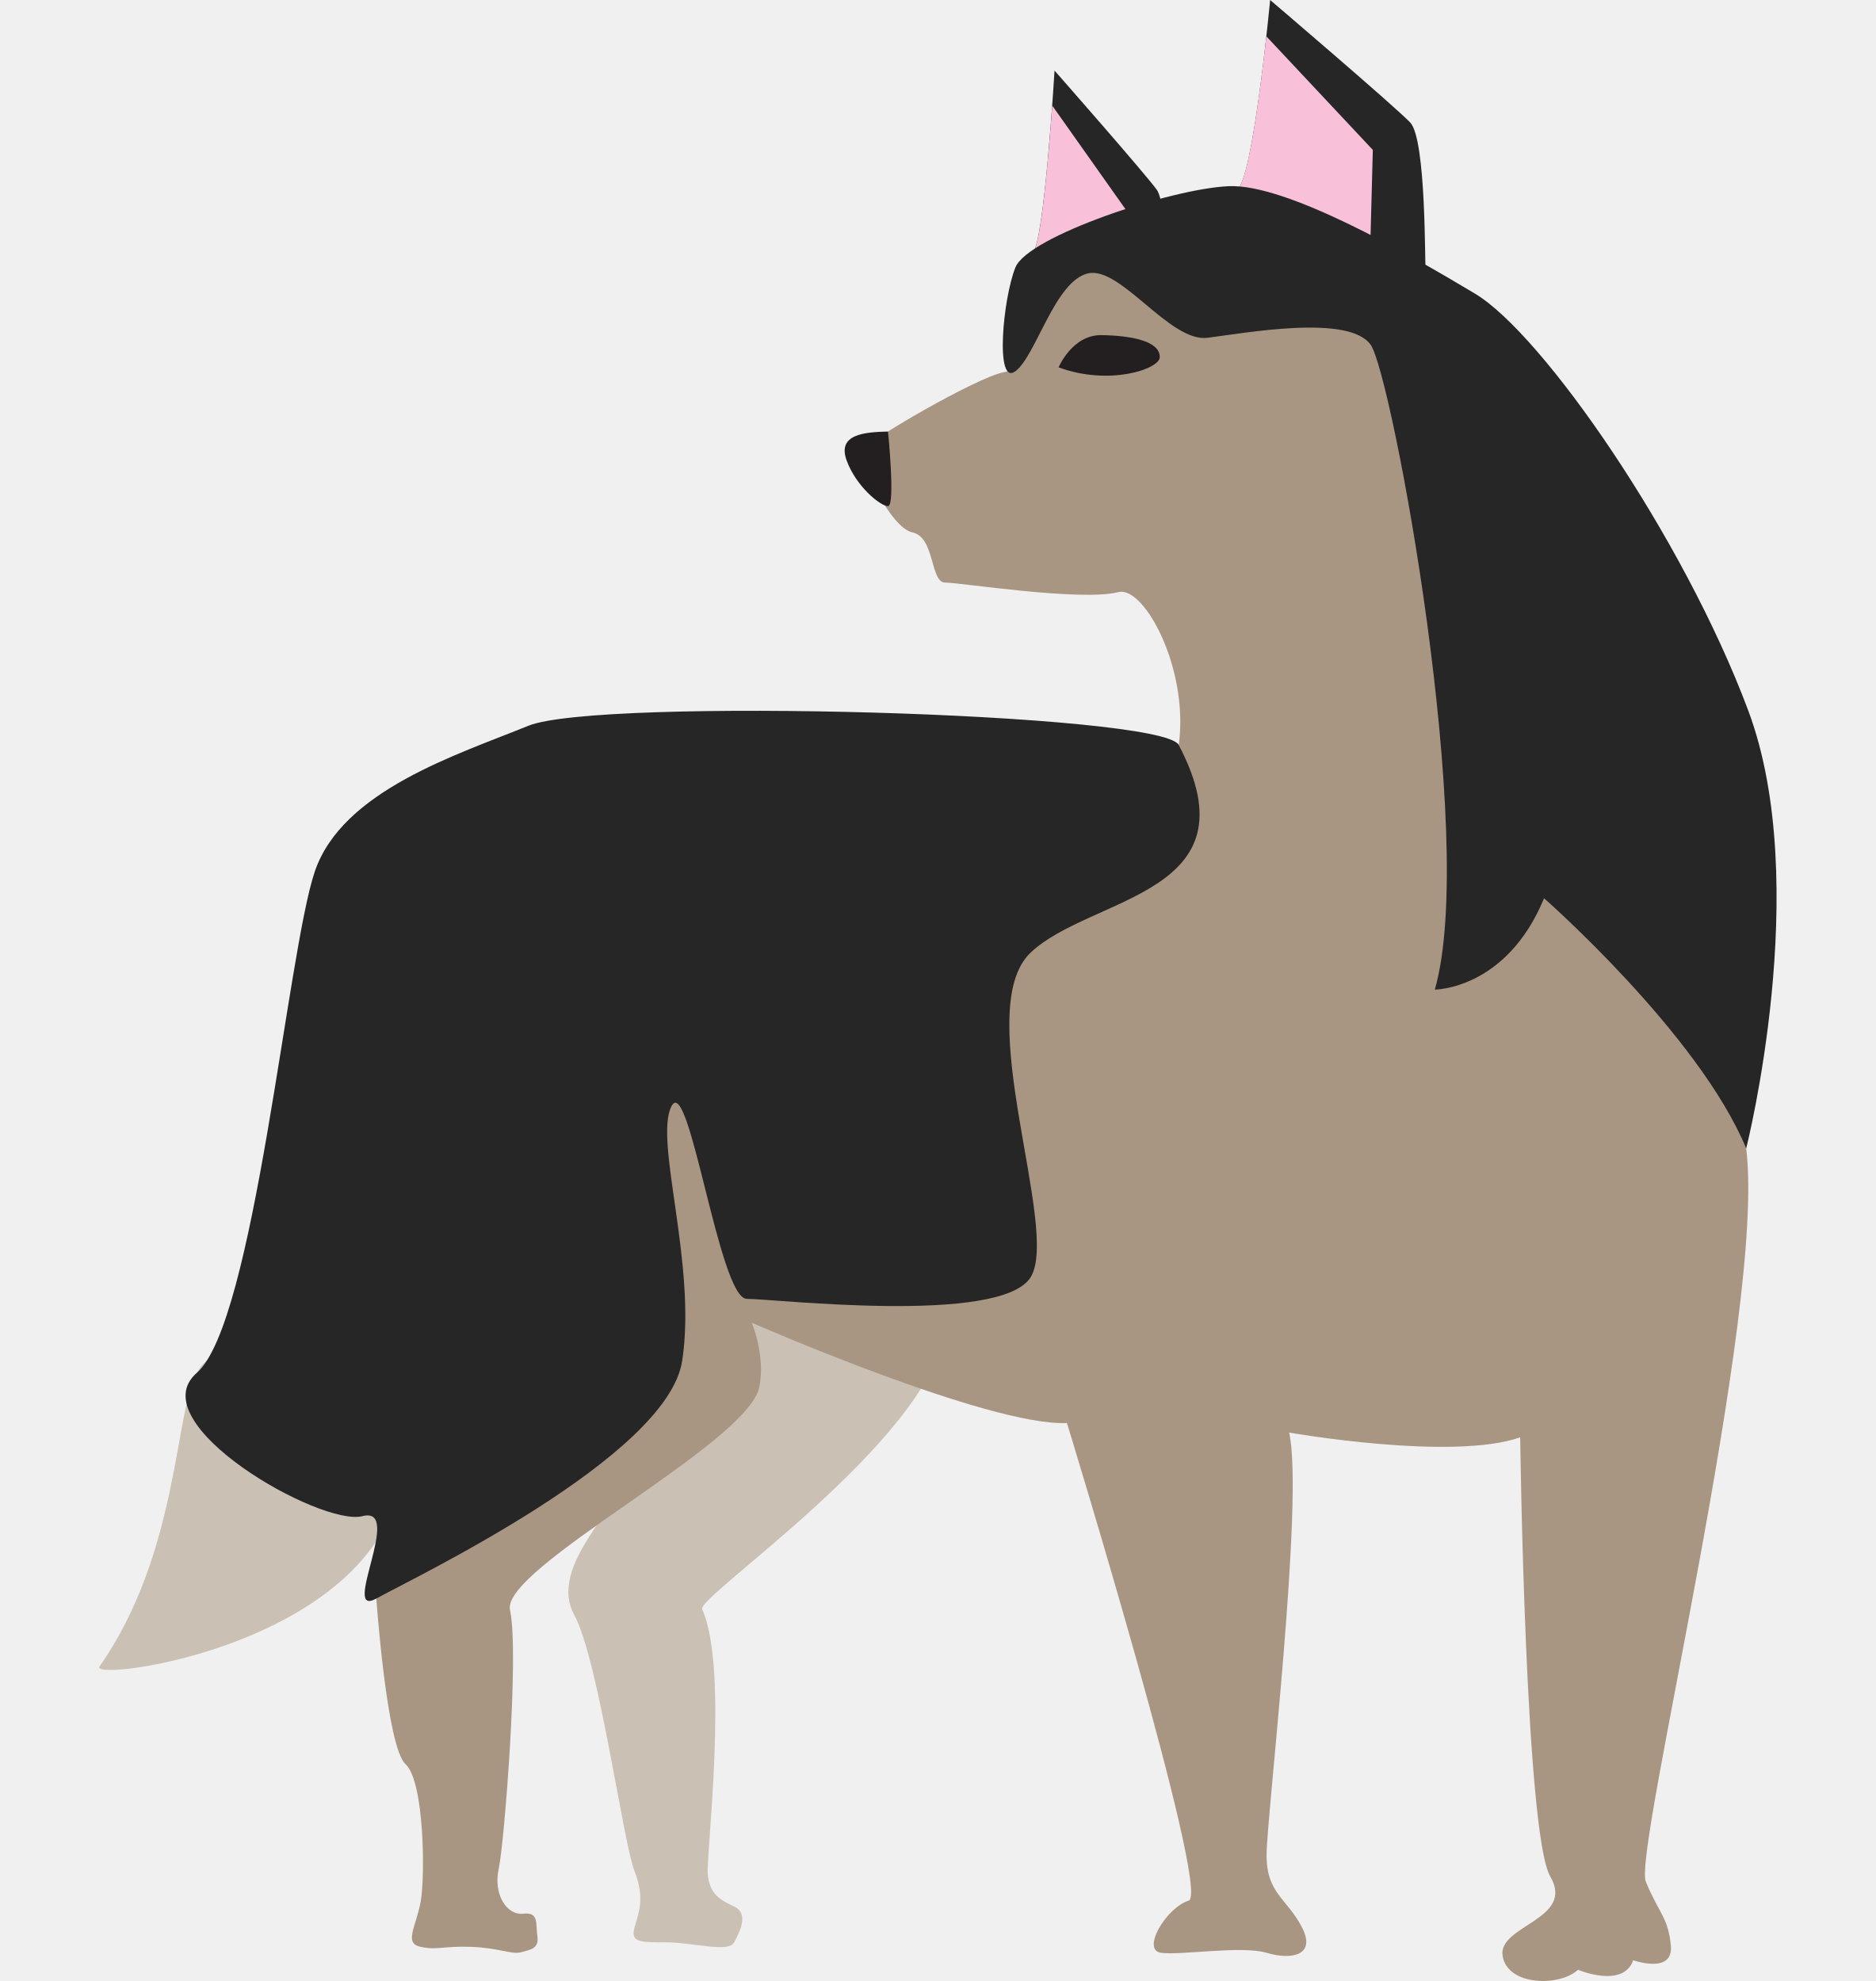
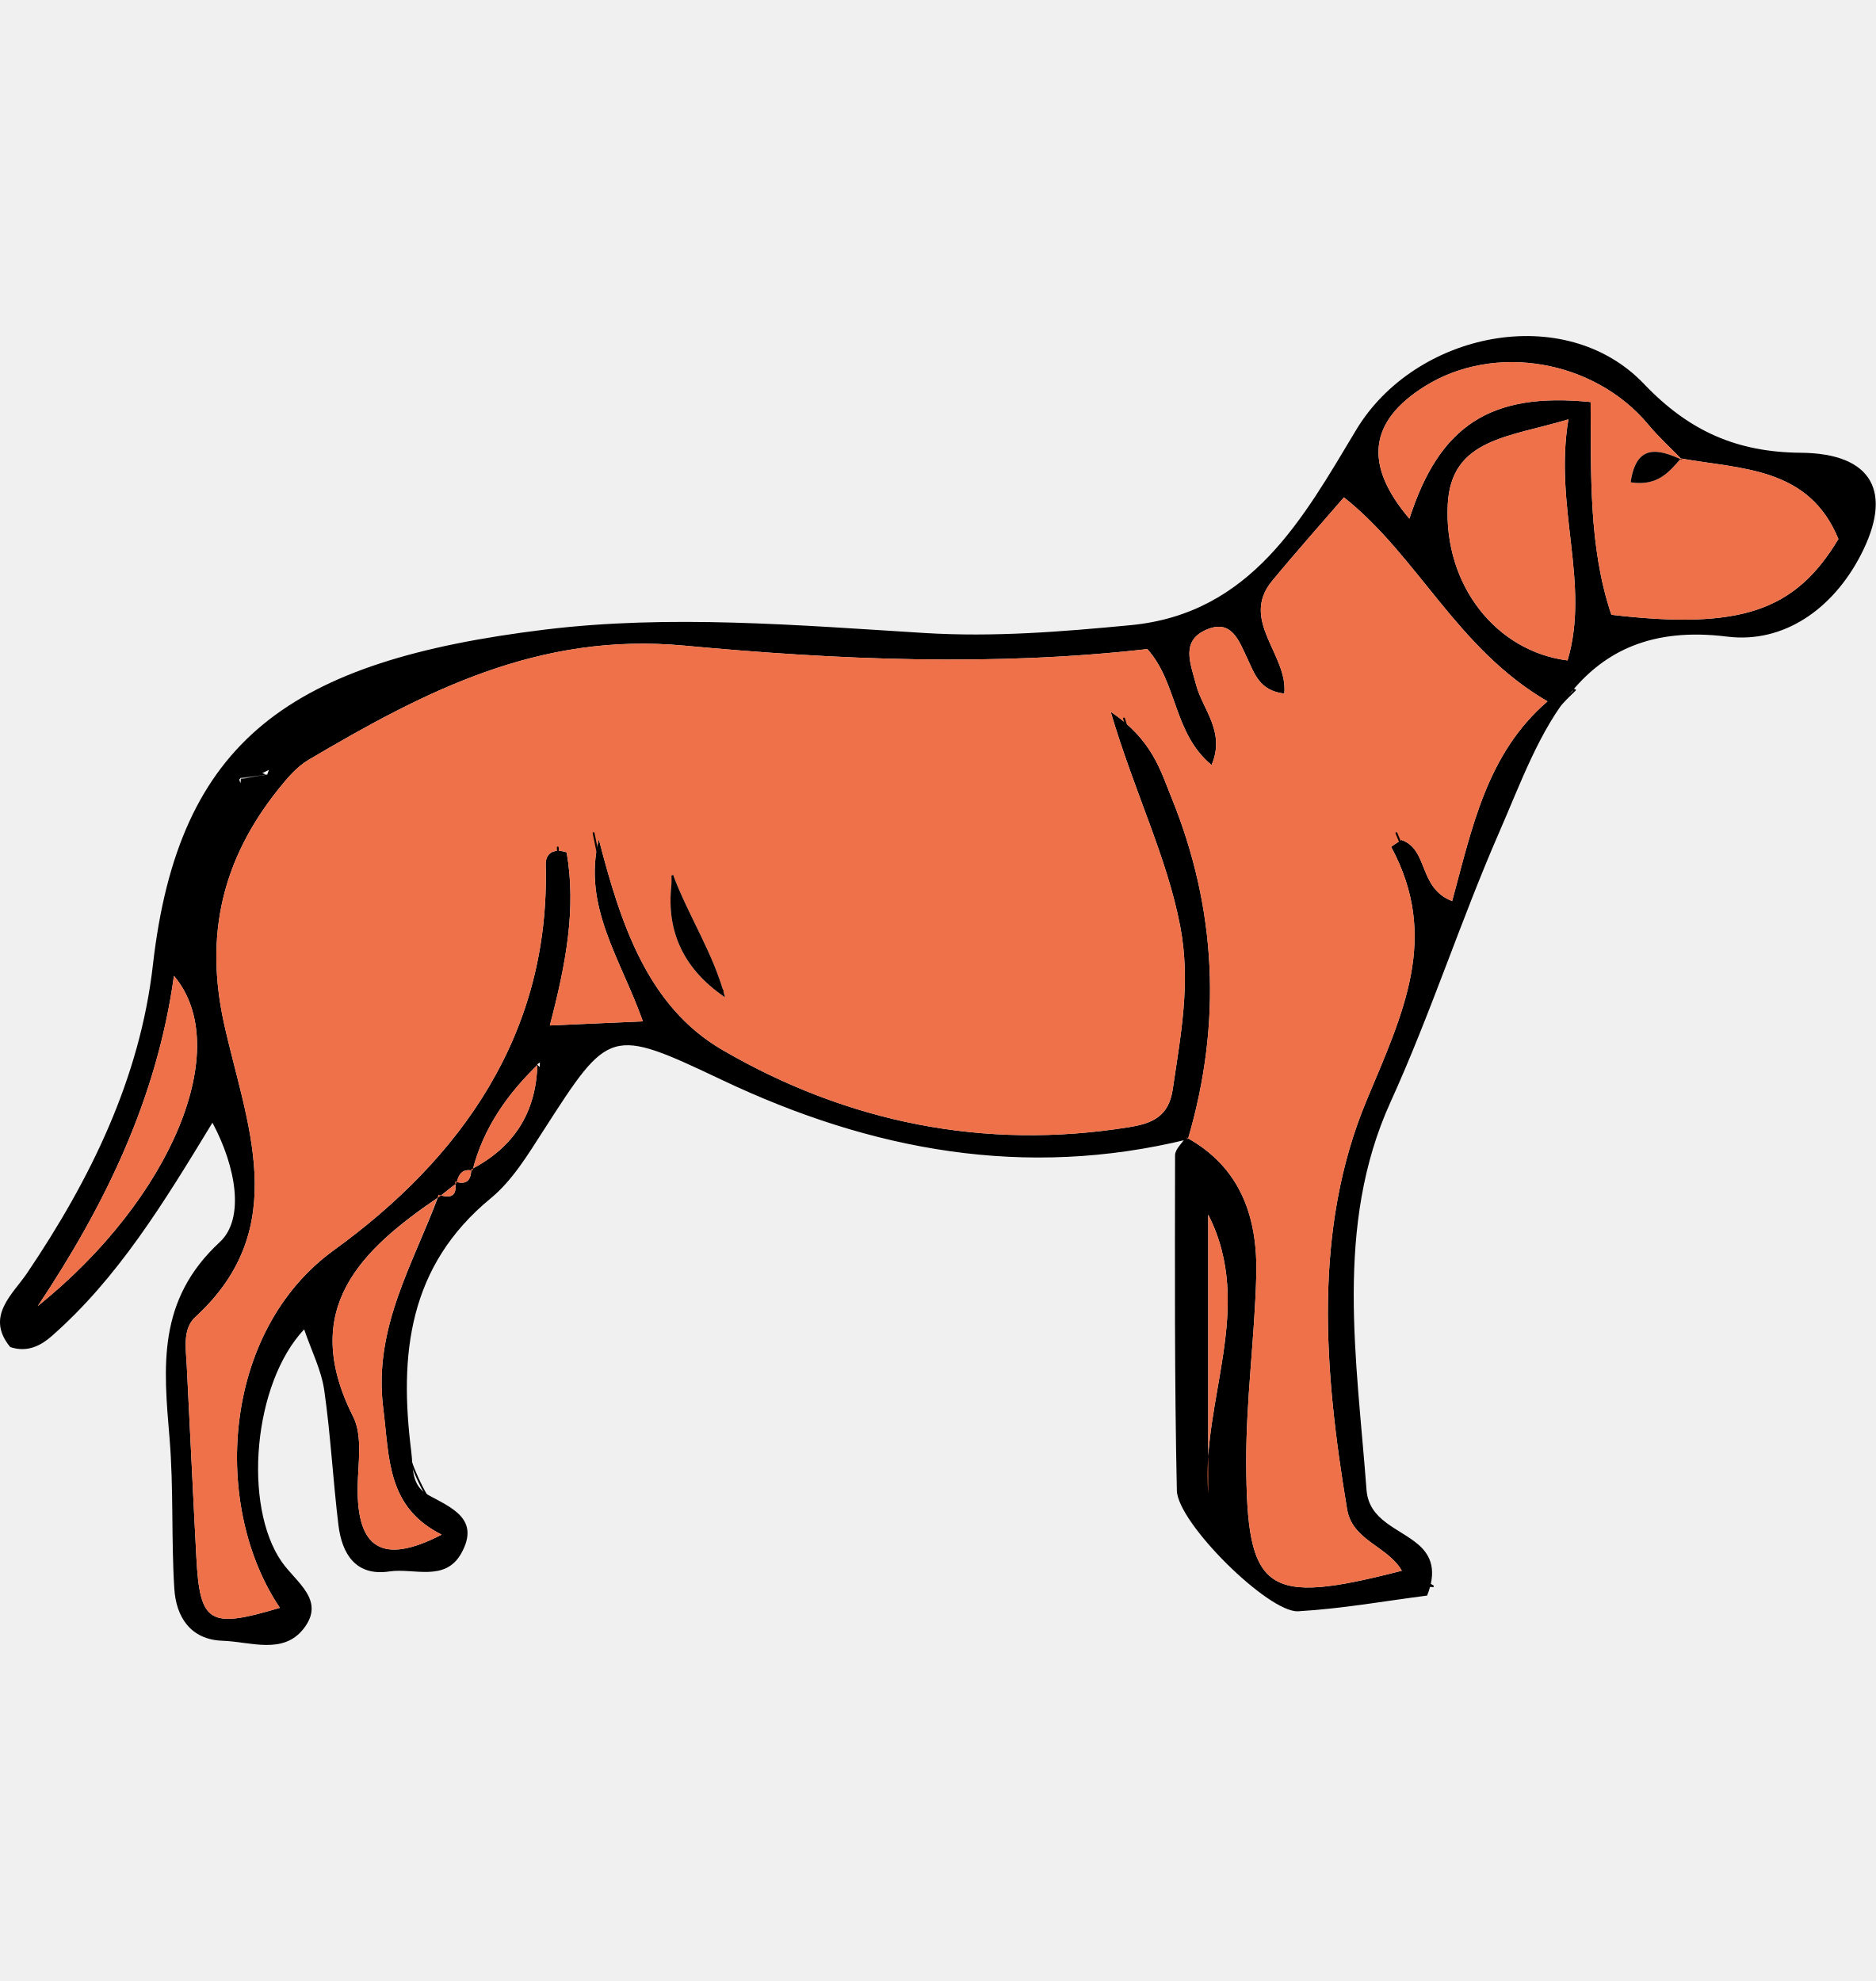
- <svg xmlns="http://www.w3.org/2000/svg" width="71" height="75" viewBox="0 0 1064.04 1256.88">
-   <g id="Layer_2" data-name="Layer 2">
-     <g id="Layer_2-2" data-name="Layer 2">
-       <path d="M326.36,948.31c-1.49,12.93-40.62,47.72-25.09,76.12s31.06,144.3,38.23,162.48,2.39,27.27,0,36.36,3.58,9.09,20.31,9.09,39.43,6.82,43,0,9.56-18.18,0-22.72-15.53-8-16.73-20.46S399.64,1059,382.51,1021c-3.58-8,142.17-105.67,154.12-176.12s13.14-88.62-13.14-88.62-64.52-13.63-87.22,0-45.4,23.86-66.9,61.36S326.36,948.31,326.36,948.31Z" fill="#cbc0b4" />
-       <path d="M679,211.16c-.51-2-.5-80.21-8.08-90.72s-64.89-75.66-64.89-75.66-6.61,110.31-13.92,115.74" fill="#262627" />
-       <path d="M654.05,137,604.57,67h0c-2.36,32.5-7.22,89.68-12.43,93.55l58,33.79,3.42-.68Z" fill="#f8c1d9" />
-       <path d="M841.46,171.7c-.67-2.1.51-83.24-9.84-94S742.79,0,742.79,0s-10.81,114.59-21,120.32" fill="#262627" />
-       <path d="M807.93,95.11,740.38,23.05h0c-3.75,33.77-11.34,93.18-18.63,97.27l79.87,34.28,4.75-.75Z" fill="#f8c1d9" />
-       <path d="M691.14,146.91c-23.89,10.6-82.83,10.6-90.79,39.39s-11.15,47-27.08,50-87.62,43.93-89.21,50,17.52,48.48,31.86,51.51,11.15,31.81,20.71,31.81,86,12.12,109.91,6.06,74.87,110.59,0,157.56S424.32,632.44,340.69,659.71,259.45,816.51,235.56,850.6s-59.74,163.61-59.74,163.61,6.57,94.3,18.52,105.1,12.55,71.58,9.56,87.49-10.75,26.13,0,28.4,13.74-.57,31.66,0,26.28,5.11,32.26,3.41,11.35-2.27,10.15-10.23,1.2-15.34-9-14.2-19.11-11.93-15.53-28.4,13.14-137.49,7.17-164.19S411.33,916.2,418.75,880.14c4.1-19.94-4.78-40.91-4.78-40.91s150.53,65.9,199.92,63.63c0,0,91.59,298.44,77.25,303s-30.26,31.44-17.52,33.14,51-4.73,66.91,0,31.85,1.7,22.3-16.48-22.3-21.21-22.3-45.45,23.89-225.72,14.33-268.14c0,0,103.54,18.18,146.55,3,0,0,3.19,251.48,19.12,278.75s-33.45,30.87-30.27,50.28,36.64,19.41,47.79,8.8c0,0,28.68,12.12,35.05-6.06,0,0,25.48,9.09,23.89-9.09s-8-21.21-15.93-40.9,76.46-362.07,63.72-465.09S1038.41,487.77,990.62,409,885.48,228.71,823.36,189.33,691.14,146.91,691.14,146.91Z" fill="#a99682" />
-       <path d="M627.43,173.42c20.72-4.46,51.77,43.93,75.66,40.9s90-15.15,103.54,4.55,68.1,313.59,40.62,409c0,0,45.4,0,69.3-57.95,0,0,98,86,128.23,158.69,0,0,42.45-167.7,1.31-277.76S915.75,212.05,872.74,186.3s-119.47-69.69-156.11-68.18-127.43,31.82-135.4,51.51-13.14,75.75,0,65.9S606.32,178,627.43,173.42Z" fill="#262627" />
-       <path d="M500.39,273.79s4.78,47.34,0,47.34S480.08,308.63,474.1,292,485.66,274.17,500.39,273.79Z" fill="#231f20" />
-       <path d="M608.61,233.07s8.66-20.74,27.18-20.45,37,3.62,37,13.92C672.83,234.07,641,245,608.61,233.07Z" fill="#231f20" />
-       <path d="M87.41,874.46s-11.54-27.27-25.48-3.41S50.67,985.39.2,1057.38c-7.17,10.23,180.4-13.63,192.35-125S87.41,874.46,87.41,874.46Z" fill="#cbc0b4" />
-       <path d="M684.78,472.62c-10.7-20.32-368-30.3-412.58-12.12s-117.88,40.9-135.4,92.41S98.57,839.23,61.93,871.05s78.66,97.73,105.13,90.89-14.33,65.15,8.76,52.27,184.6-89.74,194-150.74-18-139.85-6.79-161.58,30.26,122.19,47.78,122.19,160.89,16.67,180-13.63-38.23-169.67,0-206S735,568.05,684.78,472.62Z" fill="#262627" />
-     </g>
-   </g>
+ <svg xmlns="http://www.w3.org/2000/svg" width="71" height="75" viewBox="0 0 2052 1432.185">
+   <path d="M1299.529,878.901C1121.472,922.648,953.318,891.47,790.283,814.18c-123.451-58.525-123.624-56.985-195.957,55.407-16.856,26.191-33.87,54.475-57.384,73.797-90.249,74.161-100.389,171.186-87.068,276.899,2.277,18.069-.513,37.41,18.996,48.045,25.447,13.873,56.588,26.221,35.754,63.598-17.691,31.739-51.933,15.831-78.651,19.833-36.672,5.492-51.865-18.963-55.741-50.754-5.989-49.132-8.488-98.724-15.554-147.675-3.154-21.848-13.807-42.614-21.935-66.448-55.72,59.028-67.241,192.797-24.574,254.293,15.766,22.723,48.365,41.893,24.012,73.163-22.487,28.873-58.382,14.277-88.615,13.268-35.136-1.173-50.928-25.956-52.877-57.061-3.424-54.662-.648-109.767-5.194-164.292-6.532-78.345-13.956-151.094,54.89-214.828,27.599-25.55,18.003-82.106-7.987-130.686-53.541,88.13-103.489,170.07-176.185,233.814-10.7,9.382-25.864,18.192-45.037,11.661-27.655-33.579,2.819-57.741,18.385-80.79,69.603-103.06,123.627-213.481,137.713-337.291C195.376,441.117,318.125,355.179,596.45,321.158c136.075-16.633,276.539-4.801,414.423,3.727,76.454,4.729,150.875-1.386,225.946-8.532,132.303-12.593,189.047-117.542,246.763-213.612,64.31-107.048,228.164-141.306,314.951-50.29,49.448,51.857,101.92,74.678,171.47,75.244,78.484.64,101.571,43.026,65.176,112.741-30.546,58.511-84.117,96.136-145.84,88.422-165.931-20.737-203.074,108.403-248.998,213.495-42.399,97.026-74.894,198.509-119.211,295.932-61.53,135.265-36.887,281.355-26.217,424.012,2.541,33.966,35.335,41.867,56.463,59.862,15.019,12.791,20.257,29.782,9.837,56.006-44.716,5.723-92.722,14.369-141.069,17.173-32.196,1.867-131.932-96.573-132.7-132.206-2.635-122.213-2.125-244.498-1.964-366.755.009-6.632,7.736-13.254,11.925-19.794,60.442,32.987,78.575,88.474,76.92,151.728-1.774,67.768-11.14,135.437-10.988,203.136.324,144.219,21.261,157.938,170.237,119.522-15.531-27.021-54.108-32.785-59.883-67.311-25.244-150.921-37.659-305.933,21.353-447.341,39.78-95.323,80.294-178.118,26.9-277.286-.226-.419,7.011-4.856,11.117-7.659,29.916,10.223,18.27,52.61,55.551,66.882,21.726-79.661,37.821-161.426,104.34-218.514-99.614-58.016-141.316-158.625-222.74-223.247-25.19,29.232-52.525,59.852-78.617,91.496-35.581,43.152,17.654,80.797,13.375,123.199-27.13-3.039-32.599-22.014-40.256-38.035-9.131-19.102-16.873-43.263-43.827-32.333-30.015,12.172-18.475,37.318-12.508,60.422,7.046,27.279,32.656,51.695,17.024,88.108-42.051-34.913-36.996-89.814-70.26-126.853-168.297,19.166-338.736,11.85-506.775-3.8-159.366-14.842-284.244,50.306-410.828,125.013-13.07,7.714-23.785,20.547-33.465,32.699C243.856,572.01,223.554,654.213,244.988,751.789c23.83,108.484,75.713,223.588-31.302,321.575-14.041,12.857-10.374,34.093-9.421,52.509,3.632,70.104,6.792,140.233,10.537,210.33,3.874,72.538,13.963,78.507,91.393,55.351-74.745-110.846-63.87-302.316,59.082-391.336C503.803,899.924,601.945,764.121,596.999,578.324c-.296-11.133,7.348-18.541,22.867-13.404,10.78,61.459-.77,122.219-18.376,189.44l101.828-4.494c-23.964-67.783-66.653-126.262-48.195-199.057,23.628,91.014,52.695,182.405,135.223,230.37,136.201,79.159,286.361,110.066,445.003,84.427,25.426-4.109,43.262-11.672,47.634-41.569,8.66-59.223,19.966-116.289,8.136-178.23-14.492-75.888-49.433-144.796-76.07-234.69,45.407,30.568,54.42,64.173,66.358,93.495C1331.18,626.87,1336.851,752.038,1299.529,878.901ZM497.754,925.065c12.317,4.137,17.69-1.01,17.739-13.271,46.714-24.139,71.129-62.312,72.327-114.698q1.265,1.3,2.53,2.599l.244-4.701c-34.718,33.099-61.788,70.966-73.752,118.244-11.35-2.609-15.302,4.307-17.353,13.655q-8.969,7.052-17.938,14.104c-86.664,58.642-154.828,123.194-95.228,241.388,10.732,21.282,5.245,51.422,4.958,77.448-.719,65.454,25.791,85.88,91.877,51.664-60.292-30.329-57.007-83.68-63.896-138.238-11.158-88.358,33.088-158.002,60.863-233.641C493.912,944.349,500.535,940.403,497.754,925.065ZM263.486,483.285l28.603-3.214-5.142-1.83q3.609-1.76,7.218-3.52a15.254,15.254,0,0,1-2.455,4.92c-9.95,1.851-19.9,3.701-29.648,5.58l.828,3.904ZM1838.894,133.947l1.765,1.914c-12.546-12.958-25.976-25.18-37.49-38.999-59.028-70.844-168.097-89.756-244.533-41.864-61.386,38.462-66.883,85.917-16.785,144.898C1574.604,98.23,1630.234,61.031,1740.099,72.191c.662,77.987-2.513,158.086,22.697,232.792,141.286,16.609,201.111-4.029,248.363-82.89C1978.873,143.179,1905.213,145.808,1838.894,133.947Zm-123.107-42.8c-65.522,19.758-128.393,20.972-131.997,93.164-4.432,88.75,53.339,160.781,131.073,170.631C1739.878,270.519,1699.726,187.47,1715.788,91.147Zm-1674.49,970.284c147.118-118.283,215.035-283.452,149.01-361.37C171.652,834.283,115.162,950.672,41.298,1061.43ZM1321.753,961.311v305.244C1313.681,1164.901,1373.612,1062.98,1321.753,961.311Z" />
+   <path d="M1299.529,878.901c37.322-126.864,31.651-252.031-18.121-374.289-11.938-29.322-20.951-62.926-66.358-93.495,26.637,89.895,61.578,158.802,76.07,234.69,11.829,61.941.524,119.007-8.136,178.23-4.373,29.897-22.209,37.459-47.634,41.569-158.642,25.639-308.802-5.268-445.003-84.427-82.528-47.965-111.595-139.357-135.223-230.37-18.458,72.795,24.231,131.274,48.195,199.057L601.49,754.36c17.606-67.222,29.156-127.981,18.376-189.44-15.519-5.136-23.163,2.272-22.867,13.404,4.946,185.797-93.195,321.6-231.721,421.895-122.952,89.019-133.827,280.49-59.082,391.336-77.43,23.156-87.519,17.187-91.393-55.351-3.744-70.098-6.905-140.226-10.537-210.33-.954-18.416-4.621-39.652,9.421-52.509,107.015-97.987,55.132-213.091,31.302-321.575-21.434-97.576-1.132-179.779,59.089-255.379,9.68-12.152,20.394-24.985,33.465-32.699C464.126,389.005,589.004,323.857,748.37,338.699c168.039,15.65,338.478,22.966,506.775,3.8,33.264,37.039,28.209,91.94,70.26,126.853,15.632-36.413-9.978-60.829-17.024-88.108-5.967-23.104-17.507-48.25,12.508-60.422,26.953-10.93,34.696,13.231,43.827,32.333,7.657,16.021,13.126,34.996,40.256,38.035,4.279-42.402-48.956-80.047-13.375-123.199,26.092-31.644,53.426-62.264,78.617-91.496,81.424,64.622,123.127,165.231,222.74,223.247-66.519,57.088-82.614,138.853-104.34,218.514-37.282-14.273-25.635-56.66-55.551-66.882-4.106,2.803-11.343,7.24-11.117,7.659,53.394,99.168,12.88,181.963-26.9,277.286-59.012,141.407-46.597,296.419-21.353,447.341,5.775,34.525,44.352,40.289,59.883,67.311-148.976,38.415-169.913,24.696-170.237-119.522-.152-67.698,9.214-135.368,10.988-203.136,1.655-63.255-16.478-118.741-76.92-151.728C1297.352,876.498,1299.529,878.901,1299.529,878.901ZM736.168,589.124c-10.258,57.366,9.296,101.934,56.999,134.42C780.779,675.899,753.183,634.783,736.168,589.124Z" fill="#ee714a" />
+   <path d="M1838.894,133.947c66.318,11.862,139.979,9.233,172.265,88.146-47.252,78.861-107.077,99.499-248.363,82.89-25.21-74.706-22.034-154.804-22.697-232.792-109.865-11.16-165.495,26.039-198.248,127.704-50.098-58.981-44.601-106.435,16.785-144.898,76.436-47.892,185.505-28.98,244.533,41.864,11.514,13.819,24.943,26.041,37.28,38.775-27.757-13.145-50.618-16.834-56.545,24.384C1813.438,164.584,1825.855,148.702,1838.894,133.947Z" fill="#ee714a" />
+   <path d="M1715.788,91.147c-16.062,96.323,24.09,179.372-.925,263.795C1637.13,345.091,1579.358,273.06,1583.79,184.31,1587.394,112.118,1650.266,110.904,1715.788,91.147Z" fill="#ee714a" />
+   <path d="M479.877,939.385c-27.527,75.871-71.773,145.515-60.615,233.873,6.89,54.559,3.604,107.91,63.896,138.238-66.085,34.216-92.596,13.79-91.877-51.664.286-26.025,5.773-56.165-4.958-77.448-59.6-118.195,8.565-182.747,95.354-241.264C481.802,941.245,479.877,939.385,479.877,939.385Z" fill="#ee714a" />
+   <path d="M41.298,1061.43c73.865-110.758,130.355-227.147,149.01-361.37C256.333,777.979,188.416,943.147,41.298,1061.43Z" fill="#ee714a" />
+   <path d="M1321.753,961.311c51.859,101.669-8.072,203.59,0,305.244Z" fill="#ee714a" />
+   <path d="M587.903,796.747c-1.28,52.734-25.696,90.908-72.409,115.05l1.367,1.459c11.945-47.297,39.016-85.164,73.734-118.263Z" fill="#ee714a" />
+   <path d="M292.354,479.842l1.811-5.12q-3.609,1.76-7.218,3.52c1.714.61,3.428,1.22,4.738,1.69C291.281,479.793,292.354,479.842,292.354,479.842Z" fill="#fff" />
+   <path d="M261.86,485.194c9.95-1.851,19.9-3.702,30.173-5.452.322.1-.751.051-.347.19-9.13,1.211-18.665,2.282-28.199,3.353Z" fill="#878787" />
+   <path d="M590.594,794.994l-.244,4.701a31.433,31.433,0,0,1-2.488-2.774A31.41,31.41,0,0,1,590.594,794.994Z" fill="#fff" />
+   <path d="M263.486,483.285l-.595,5.84s-.828-3.904-.929-3.918A22.736,22.736,0,0,1,263.486,483.285Z" fill="#fff" />
+   <path d="M499.395,926.788c2.145-9.243,6.097-16.16,17.456-13.541.01.01-1.357-1.446-1.357-1.45-.05,12.258-5.423,17.404-17.74,13.268Z" fill="#ee714a" />
+   <path d="M497.754,925.065c2.781,15.338-3.842,19.284-17.753,14.436-.124-.116,1.8,1.744,1.676,1.62,5.854-4.826,11.833-9.527,17.765-14.28C499.395,926.788,497.754,925.065,497.754,925.065Z" fill="#ee714a" />
+   <path d="M736.168,589.124c17.015,45.659,44.611,86.775,56.999,134.42C745.464,691.058,725.91,646.49,736.168,589.124Z" />
+   <path d="M1838.894,133.947c-13.039,14.756-25.456,30.638-54.99,26.074,5.927-41.219,28.788-37.529,56.545-24.384C1840.66,135.86,1838.894,133.947,1838.894,133.947Z" />
+   <path d="M1582.514,261.608c27.568,57.851,57.369,113.6,140.421,125.681-95.651,90.731-109.84,203.59-148.258,305.608-7.871,20.9-11.138,45.394-24.29,62.134-69.695,88.711-79.622,191.827-77.725,298.579.464,26.131,1.319,52.347-.158,78.402-5.165,91.1-4.106,179.518,95.075,235.887-81.9-8.376-176.317,65.29-220.314-55.518" fill="none" stroke="#000" stroke-linecap="round" stroke-linejoin="round" stroke-width="2" />
+   <path d="M1229.643,418.44c22.987,78.577,59.905,151.098,76.041,234.186,13.533,69.684-10.923,126.52-13.688,189.243-1.488,33.702-33.63,35.232-54.66,38.15-164.578,22.839-320.373-5.402-462.153-93.589-88.349-54.953-106.901-149.672-125.816-242.525" fill="none" stroke="#000" stroke-linecap="round" stroke-linejoin="round" stroke-width="2" />
+   <path d="M727.782,763.469c-66.964-6.063-107.873,17.868-136.294,84.993-21.517,50.819-69.875,90.408-106.863,134.514-74.767,89.157-66.985,255.82,20.155,333.32-29.154,26.388-67.787,36.055-97.55,24.907-35.967-13.471-34.43-56.202-32.206-91.549,3.785-60.195-8.062-117.374-31.479-172.522" fill="none" stroke="#000" stroke-linecap="round" stroke-linejoin="round" stroke-width="2" />
+   <path d="M1394.316,379.232c-14.668-26.699-29.337-53.397-43.746-79.624-205.032,65.022-410.58,28.677-614.951,24.995-90.778-1.636-181.743-1.359-266.609,38.946" fill="none" stroke="#000" stroke-linecap="round" stroke-linejoin="round" stroke-width="2" />
+   <path d="M1315.901,920.301c35.19,21.612,46.861,55.528,46.838,94.099-.06,97.768-25.648,192.891-20.615,291.278-44.727-42.969-57.949-258.932-34.065-385.377" fill="none" stroke="#000" stroke-linecap="round" stroke-linejoin="round" stroke-width="2" />
+   <path d="M335.703,1061.449c-83.649,73.108-87.07,216.82-7.275,330.151-23.425,55.23-70.83,24.073-102.044,19.539-33.828-4.914-23.612-47.113-23.814-75.235-.51-70.959-.254-141.685-15.067-211.888-6.322-29.962,6.351-56.487,30.248-78.605,58.182-53.853,57.827-119.012,31.696-187.842" fill="none" stroke="#000" stroke-linecap="round" stroke-linejoin="round" stroke-width="2" />
+   <path d="M1982.435,143.985c-79.394-6.594-152.202-23.551-204.779-93.424-40.052-53.229-191.79-40.867-241.863-.27-68.048,55.17-62.693,106.579,15.355,179.951" fill="none" stroke="#000" stroke-linecap="round" stroke-linejoin="round" stroke-width="2" />
+   <path d="M1715.821,379.232c42.38-44.21,32.453-103.783,19.337-147.74-14.37-48.153-8.129-89.704-2.966-141.071-57.117-25.235-100.659,5.602-141.439,38.376-40.425,32.49-23.987,76.169-16.081,117.128" fill="none" stroke="#000" stroke-linecap="round" stroke-linejoin="round" stroke-width="2" />
+   <path d="M186.713,669.37C158.17,819.927,102.055,959.038,3.27,1080.376c49.55,28.111,62.985-9.139,80.916-27.346C146.214,990.05,181.744,907.407,239.217,839.854c24.846-29.203-2.357-78.859-14.963-115.011-25.723-73.77-7.73-142.271,9.509-212.304" fill="none" stroke="#000" stroke-linecap="round" stroke-linejoin="round" stroke-width="2" />
+   <path d="M1998.118,151.826c48.578,65.744,33.39,110.967-46.875,149.355-63.304,30.275-130.123,21.52-196.214,23.16" fill="none" stroke="#000" stroke-linecap="round" stroke-linejoin="round" stroke-width="2" />
+   <path d="M610.159,559.588c15.12,195.249-86.972,330.796-227.259,447.147-14.165,11.748-26.285,25.962-39.354,39.031" fill="none" stroke="#000" stroke-linecap="round" stroke-linejoin="round" stroke-width="2" />
+   <path d="M1480.574,143.985,1362.95,292.975" fill="none" stroke="#000" stroke-linecap="round" stroke-linejoin="round" stroke-width="2" />
+   <path d="M453.327,379.232c-80.912,28.305-161.566,57.061-226.879,121.674,50.568,22.089,30.812,40.386,7.315,58.683" fill="none" stroke="#000" stroke-linecap="round" stroke-linejoin="round" stroke-width="2" />
+   <path d="M1284.534,332.183c-3.004,49.163,27.278,88.536,39.208,133.307" fill="none" stroke="#000" stroke-linecap="round" stroke-linejoin="round" stroke-width="2" />
+   <path d="M735.624,590.955c.083,49.79,24.719,88.839,54.891,125.465" fill="none" stroke="#000" stroke-linecap="round" stroke-linejoin="round" stroke-width="2" />
+   <path d="M1527.623,543.905q19.604,47.05,39.208,94.099" fill="none" stroke="#000" stroke-linecap="round" stroke-linejoin="round" stroke-width="2" />
+   <path d="M312.179,449.806c-1.308,33.108-36.276,43.776-47.05,70.574" fill="none" stroke="#000" stroke-linecap="round" stroke-linejoin="round" stroke-width="2" />
</svg>
